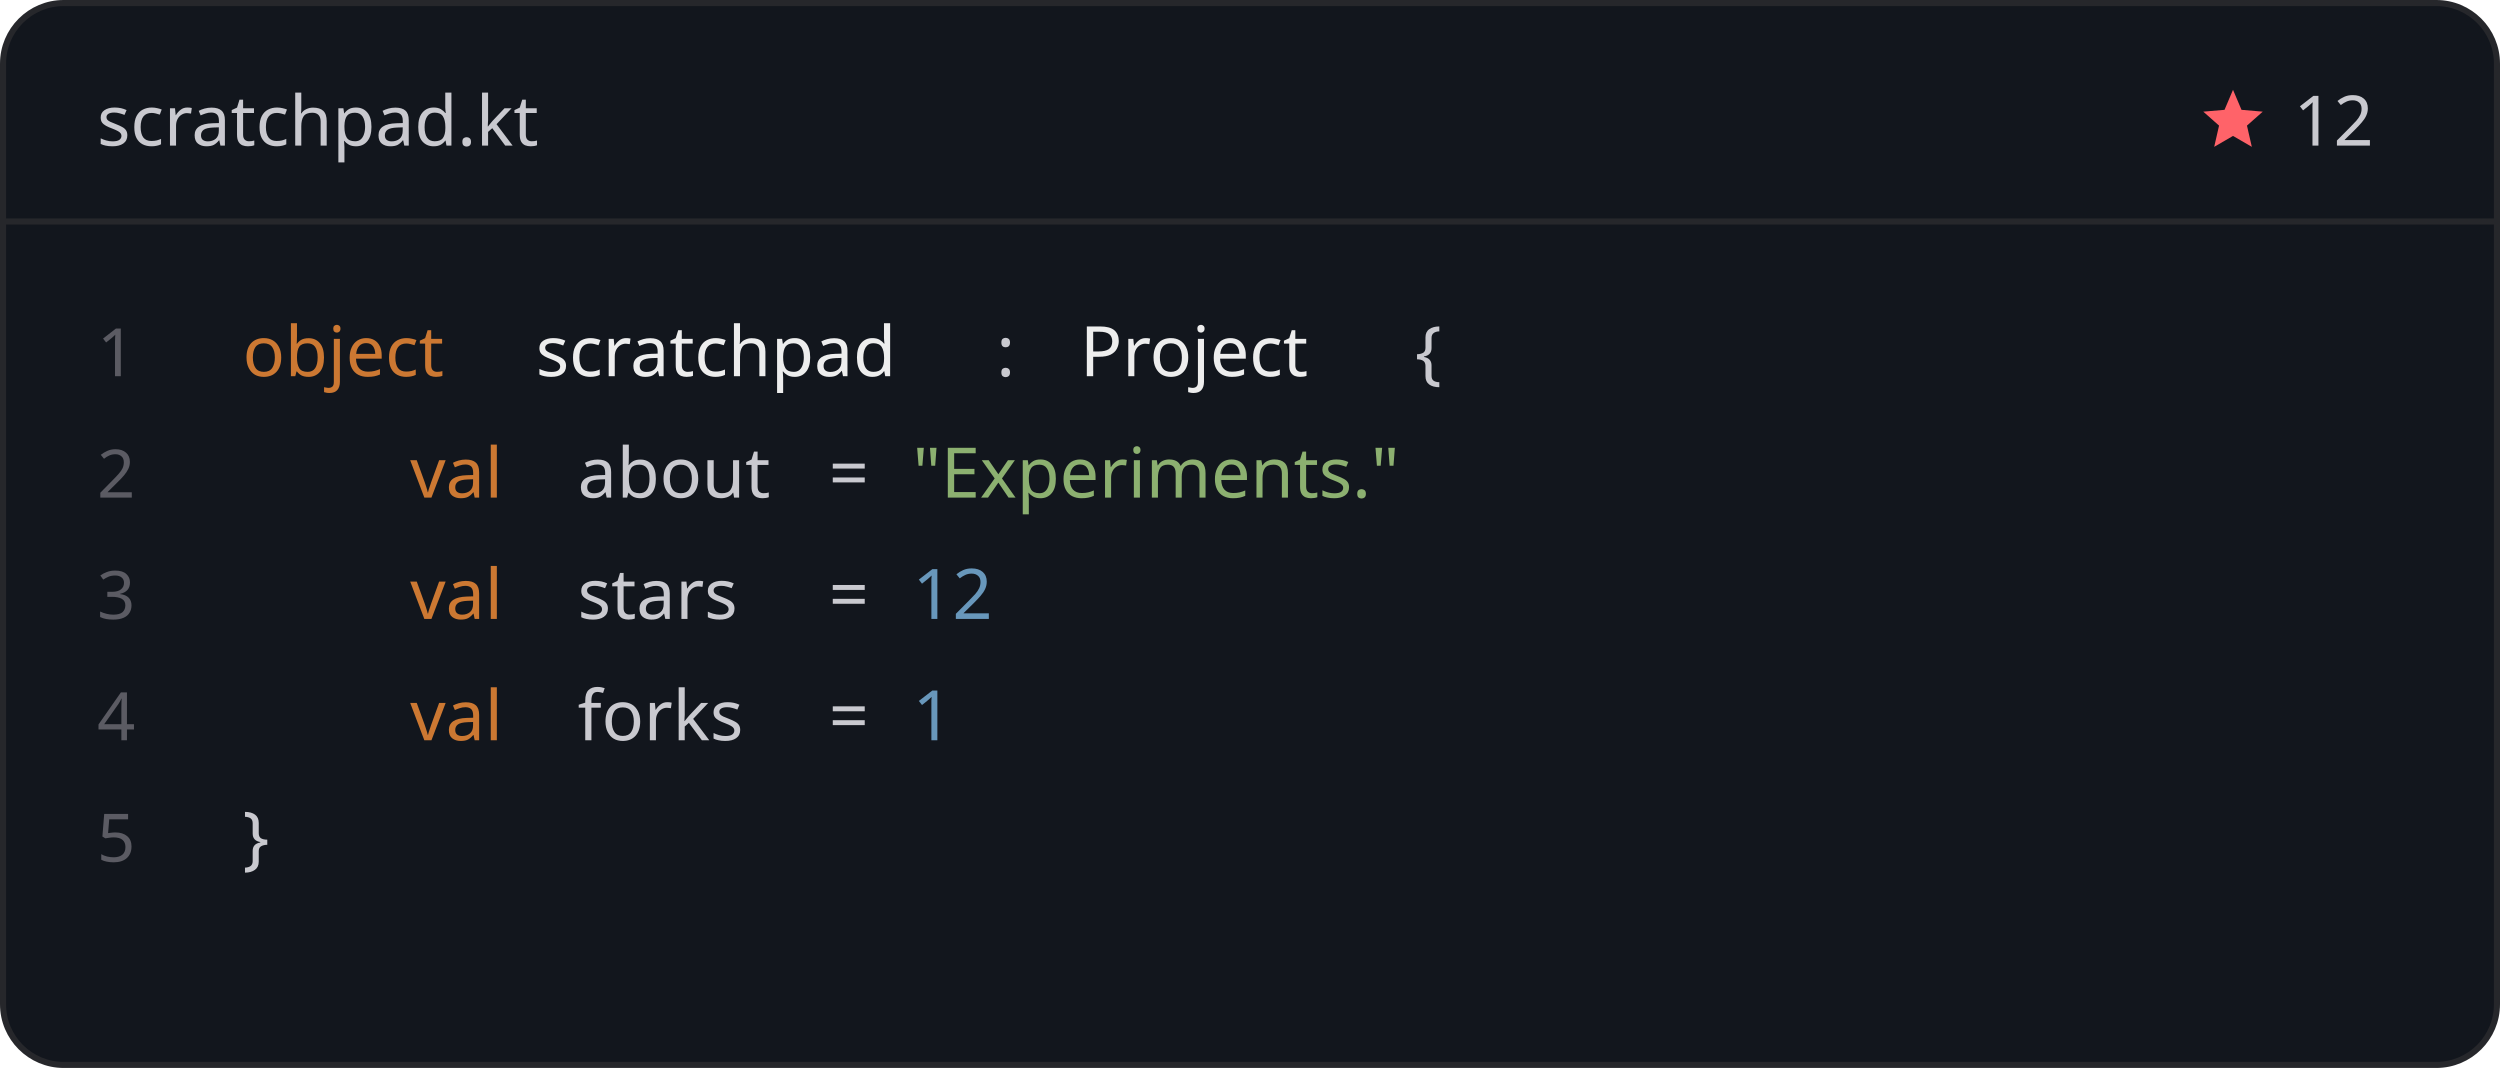
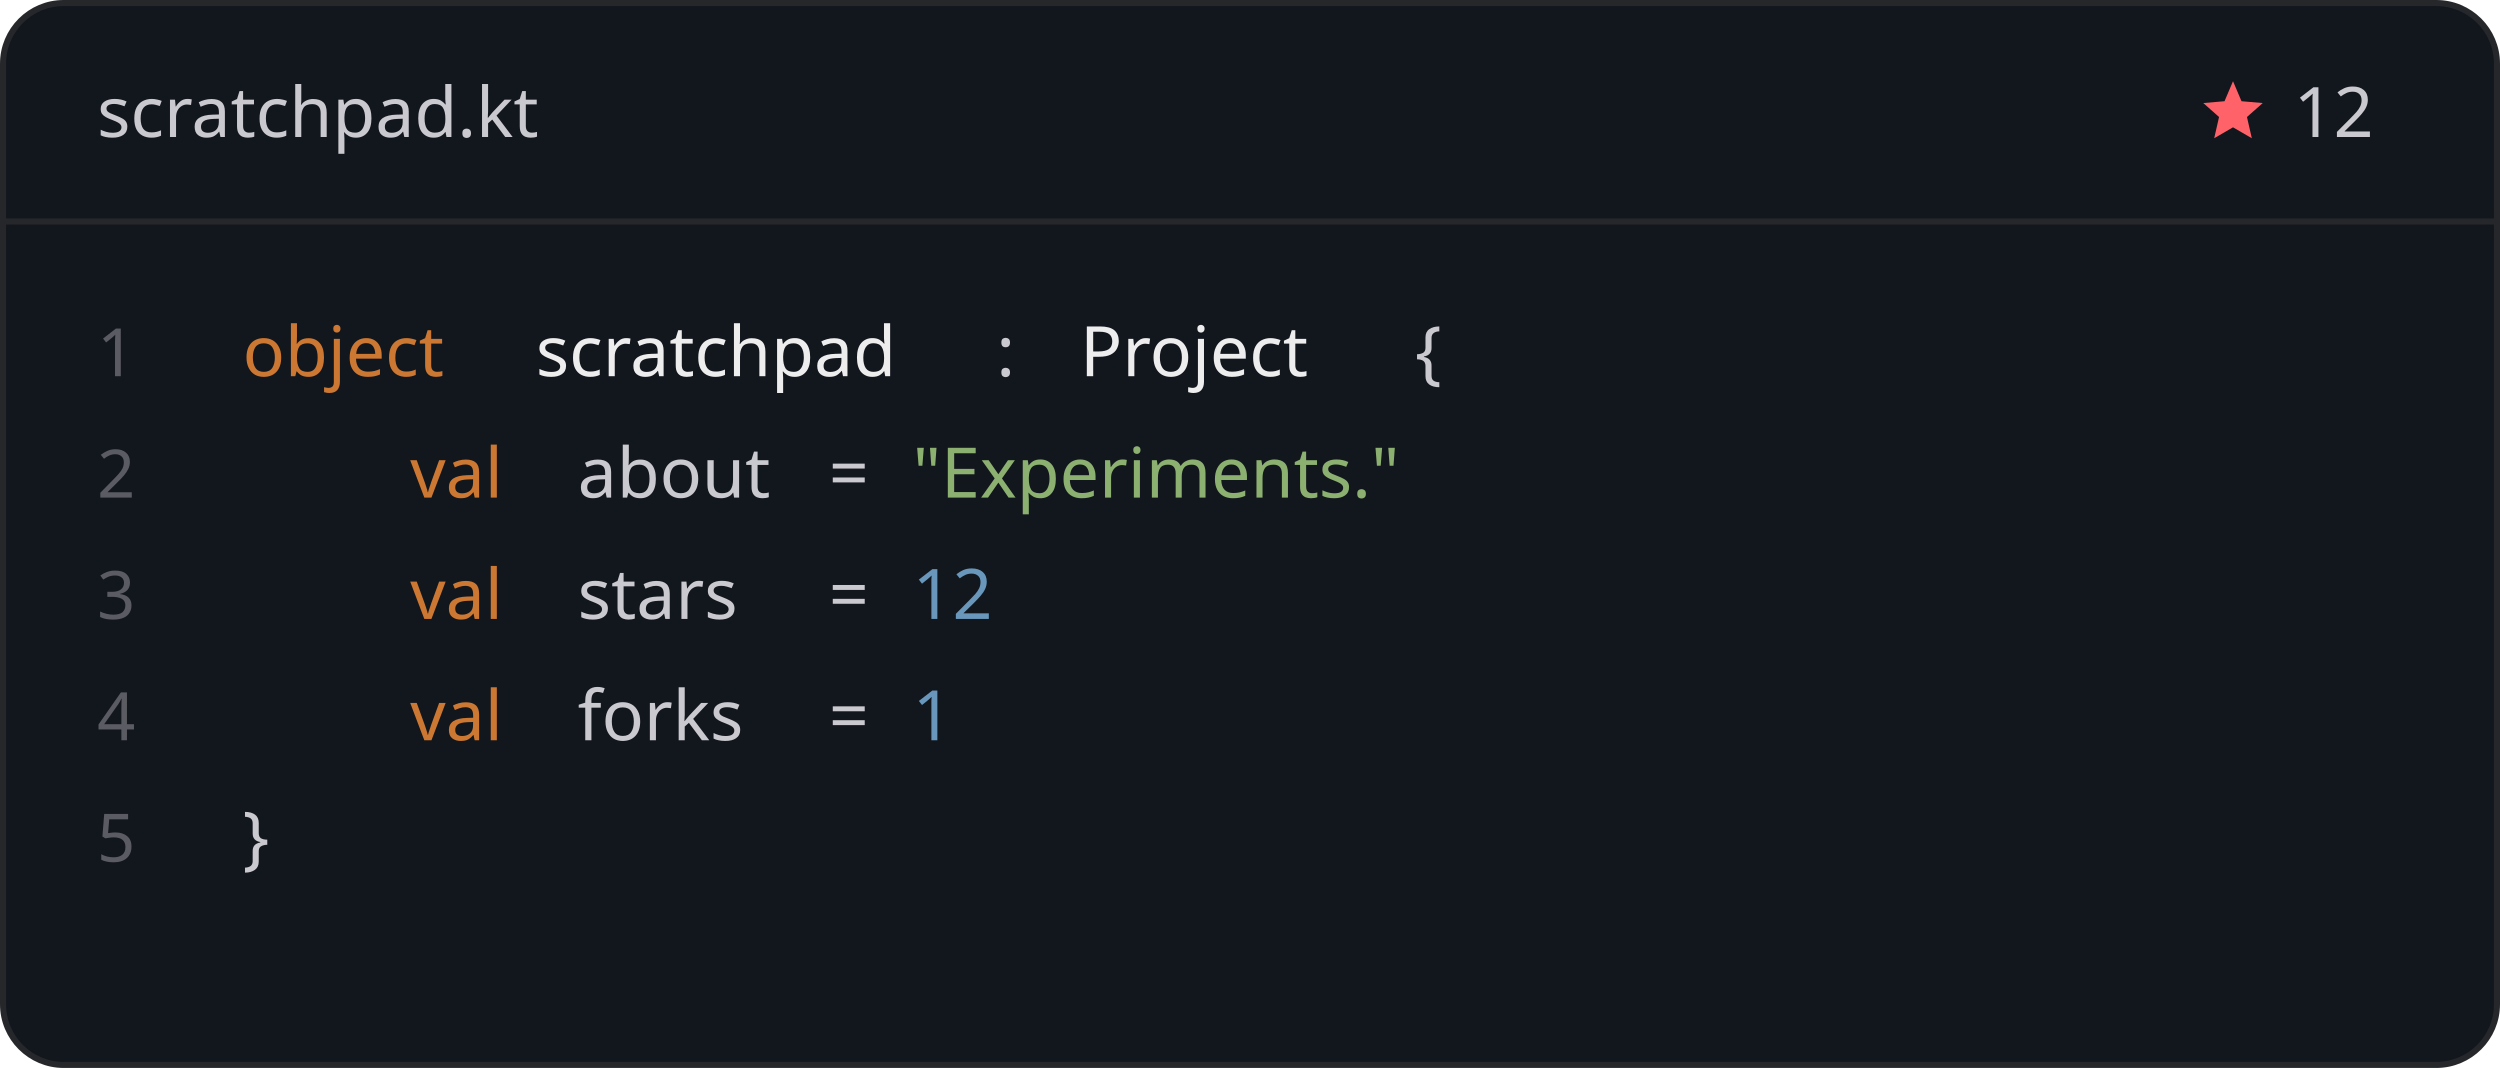
<svg xmlns="http://www.w3.org/2000/svg" width="412" height="176" viewBox="0 0 412 176" role="img">
  <defs>
    <style>@font-face{font-family:"Geist Mono";src:url(data:font/woff;sha256=c03e44ae4d16cc11f47abc1c39580692f0fb8c8a434fc00f307c31e0f56d8997);font-weight:400;font-style:normal}</style>
    <clipPath id="id0">
      <rect width="352" height="36" />
    </clipPath>
  </defs>
  <g>
    <g>
      <rect x="0.5" y="0.5" width="411" height="175" rx="10" fill="#12161d" stroke="#26272b" stroke-width="1" />
      <g>
        <g>
          <g>
            <g clip-path="url(#id0)">
              <g>
                <text xml:space="preserve" text-rendering="geometricPrecision" font-family="'Geist Mono'" font-weight="400" font-size="11.5" fill="#c9c9cf">
-                   <tspan x="16 22.9 29.8 36.7 43.6 50.5 57.4 64.3 71.2 78.1 85 91.9 98.8" y="24.001">scratchpad.kt</tspan>
+                   <tspan x="16 22.9 29.8 36.7 43.6 50.5 57.4 64.3 71.2 78.1 85 91.9 98.8" y="22.582">scratchpad.kt</tspan>
                </text>
              </g>
            </g>
            <rect x="0" y="36" width="412" height="1" fill="#26272b" />
-             <path d="M368 14.8 L369.4 18.1 L372.9 18.4 L370.3 20.7 L371.1 24.2 L368 22.4 L364.9 24.2 L365.7 20.7 L363.1 18.4 L366.6 18.1 Z" fill="#ff6369" />
+             <path d="M368 13.382 L369.4 16.682 L372.9 16.982 L370.3 19.282 L371.1 22.782 L368 20.982 L364.9 22.782 L365.7 19.282 L363.1 16.982 L366.6 16.682 Z" fill="#ff6369" />
            <text xml:space="preserve" text-rendering="geometricPrecision" font-family="'Geist Mono'" font-weight="400" font-size="11.5" fill="#c9c9cf">
-               <tspan x="378 384.9" y="24.001">12</tspan>
+               <tspan x="378 384.9" y="22.582">12</tspan>
            </text>
            <g opacity="1">
              <g opacity="1">
                <text xml:space="preserve" text-rendering="geometricPrecision" font-family="'Geist Mono'" font-weight="400" font-size="11" fill="#5b5b63">
                  <tspan x="16" y="62">1</tspan>
                </text>
                <text xml:space="preserve" text-rendering="geometricPrecision" font-family="'Geist Mono'" font-weight="400" font-size="11.5" fill="#cc7832">
                  <tspan x="40 46.9 53.8 60.7 67.6 74.5" y="62.001">object</tspan>
                </text>
                <text xml:space="preserve" text-rendering="geometricPrecision" font-family="'Geist Mono'" font-weight="400" font-size="11.5" fill="#ededed">
                  <tspan x="88.3 95.2 102.1 109 115.9 122.8 129.7 136.6 143.5 150.4" y="62.001">scratchpad</tspan>
                </text>
                <text xml:space="preserve" text-rendering="geometricPrecision" font-family="'Geist Mono'" font-weight="400" font-size="11.5" fill="#c9c9cf">
                  <tspan x="164.2" y="62.001">:</tspan>
                </text>
                <text xml:space="preserve" text-rendering="geometricPrecision" font-family="'Geist Mono'" font-weight="400" font-size="11.5" fill="#ededed">
                  <tspan x="178 184.9 191.8 198.7 205.6 212.5 219.4" y="62.001">Project</tspan>
                </text>
                <text xml:space="preserve" text-rendering="geometricPrecision" font-family="'Geist Mono'" font-weight="400" font-size="11.5" fill="#c9c9cf">
                  <tspan x="233.2" y="62.001">{</tspan>
                </text>
              </g>
            </g>
            <g opacity="1">
              <g opacity="1">
                <text xml:space="preserve" text-rendering="geometricPrecision" font-family="'Geist Mono'" font-weight="400" font-size="11" fill="#5b5b63">
                  <tspan x="16" y="82">2</tspan>
                </text>
                <text xml:space="preserve" text-rendering="geometricPrecision" font-family="'Geist Mono'" font-weight="400" font-size="11.5" fill="#cc7832">
                  <tspan x="67.6 74.5 81.4" y="82.001">val</tspan>
                </text>
                <text xml:space="preserve" text-rendering="geometricPrecision" font-family="'Geist Mono'" font-weight="400" font-size="11.5" fill="#c9c9cf">
                  <tspan x="95.2 102.1 109 115.9 122.8" y="82.001">about</tspan>
                </text>
                <text xml:space="preserve" text-rendering="geometricPrecision" font-family="'Geist Mono'" font-weight="400" font-size="11.5" fill="#c9c9cf">
                  <tspan x="136.6" y="82.001">=</tspan>
                </text>
                <text xml:space="preserve" text-rendering="geometricPrecision" font-family="'Geist Mono'" font-weight="400" font-size="11.5" fill="#8cb070">
                  <tspan x="150.4 157.3 164.2 171.1 178 184.9 191.8 198.7 205.6 212.5 219.4 226.3 233.2 240.1" y="82.001">"Experiments."</tspan>
                </text>
              </g>
            </g>
            <g opacity="1">
              <g opacity="1">
                <text xml:space="preserve" text-rendering="geometricPrecision" font-family="'Geist Mono'" font-weight="400" font-size="11" fill="#5b5b63">
                  <tspan x="16" y="102">3</tspan>
                </text>
                <text xml:space="preserve" text-rendering="geometricPrecision" font-family="'Geist Mono'" font-weight="400" font-size="11.5" fill="#cc7832">
                  <tspan x="67.6 74.5 81.4" y="102.001">val</tspan>
                </text>
                <text xml:space="preserve" text-rendering="geometricPrecision" font-family="'Geist Mono'" font-weight="400" font-size="11.5" fill="#c9c9cf">
                  <tspan x="95.2 102.1 109 115.9 122.8" y="102.001">stars</tspan>
                </text>
                <text xml:space="preserve" text-rendering="geometricPrecision" font-family="'Geist Mono'" font-weight="400" font-size="11.5" fill="#c9c9cf">
                  <tspan x="136.6" y="102.001">=</tspan>
                </text>
                <text xml:space="preserve" text-rendering="geometricPrecision" font-family="'Geist Mono'" font-weight="400" font-size="11.5" fill="#6897bb">
                  <tspan x="150.4 157.3" y="102.001">12</tspan>
                </text>
              </g>
            </g>
            <g opacity="1">
              <g opacity="1">
                <text xml:space="preserve" text-rendering="geometricPrecision" font-family="'Geist Mono'" font-weight="400" font-size="11" fill="#5b5b63">
                  <tspan x="16" y="122">4</tspan>
                </text>
                <text xml:space="preserve" text-rendering="geometricPrecision" font-family="'Geist Mono'" font-weight="400" font-size="11.5" fill="#cc7832">
                  <tspan x="67.6 74.5 81.4" y="122.001">val</tspan>
                </text>
                <text xml:space="preserve" text-rendering="geometricPrecision" font-family="'Geist Mono'" font-weight="400" font-size="11.5" fill="#c9c9cf">
                  <tspan x="95.2 102.1 109 115.9 122.8" y="122.001">forks</tspan>
                </text>
                <text xml:space="preserve" text-rendering="geometricPrecision" font-family="'Geist Mono'" font-weight="400" font-size="11.5" fill="#c9c9cf">
                  <tspan x="136.6" y="122.001">=</tspan>
                </text>
                <text xml:space="preserve" text-rendering="geometricPrecision" font-family="'Geist Mono'" font-weight="400" font-size="11.5" fill="#6897bb">
                  <tspan x="150.4" y="122.001">1</tspan>
                </text>
              </g>
            </g>
            <g opacity="1">
              <g opacity="1">
                <text xml:space="preserve" text-rendering="geometricPrecision" font-family="'Geist Mono'" font-weight="400" font-size="11" fill="#5b5b63">
                  <tspan x="16" y="142">5</tspan>
                </text>
                <text xml:space="preserve" text-rendering="geometricPrecision" font-family="'Geist Mono'" font-weight="400" font-size="11.5" fill="#c9c9cf">
                  <tspan x="40" y="142.001">}</tspan>
                </text>
              </g>
            </g>
          </g>
        </g>
      </g>
    </g>
  </g>
</svg>
